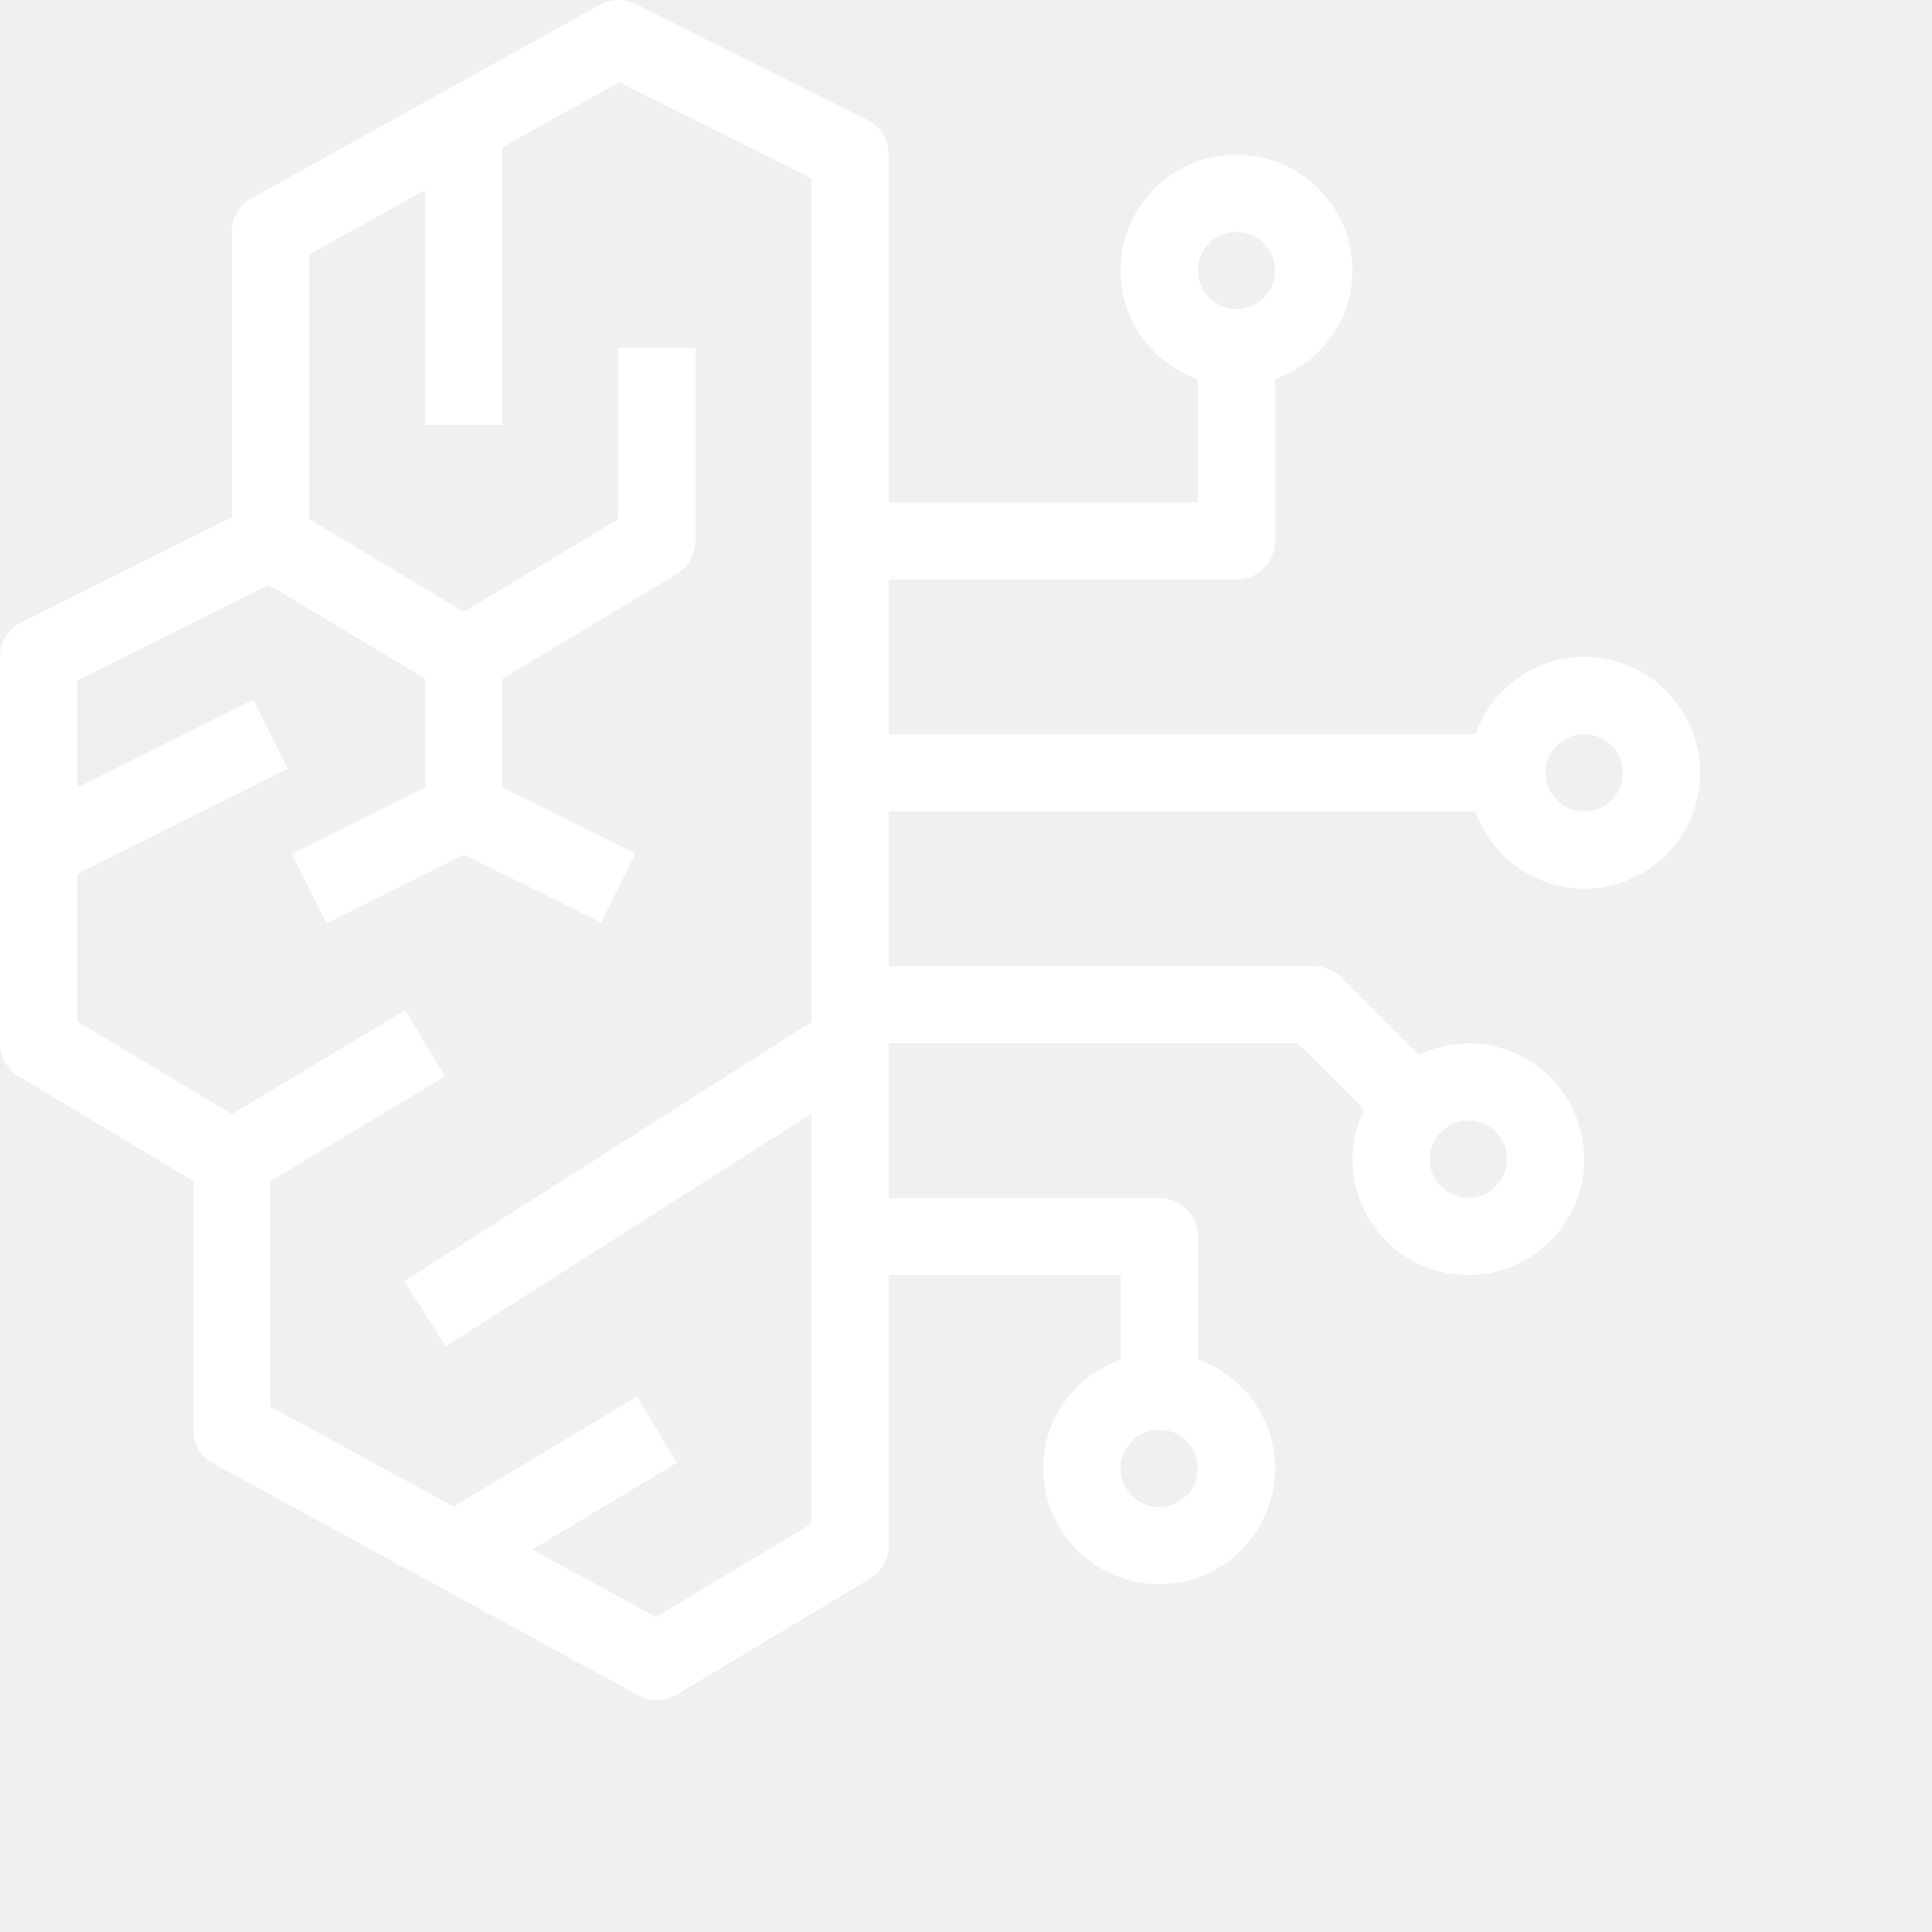
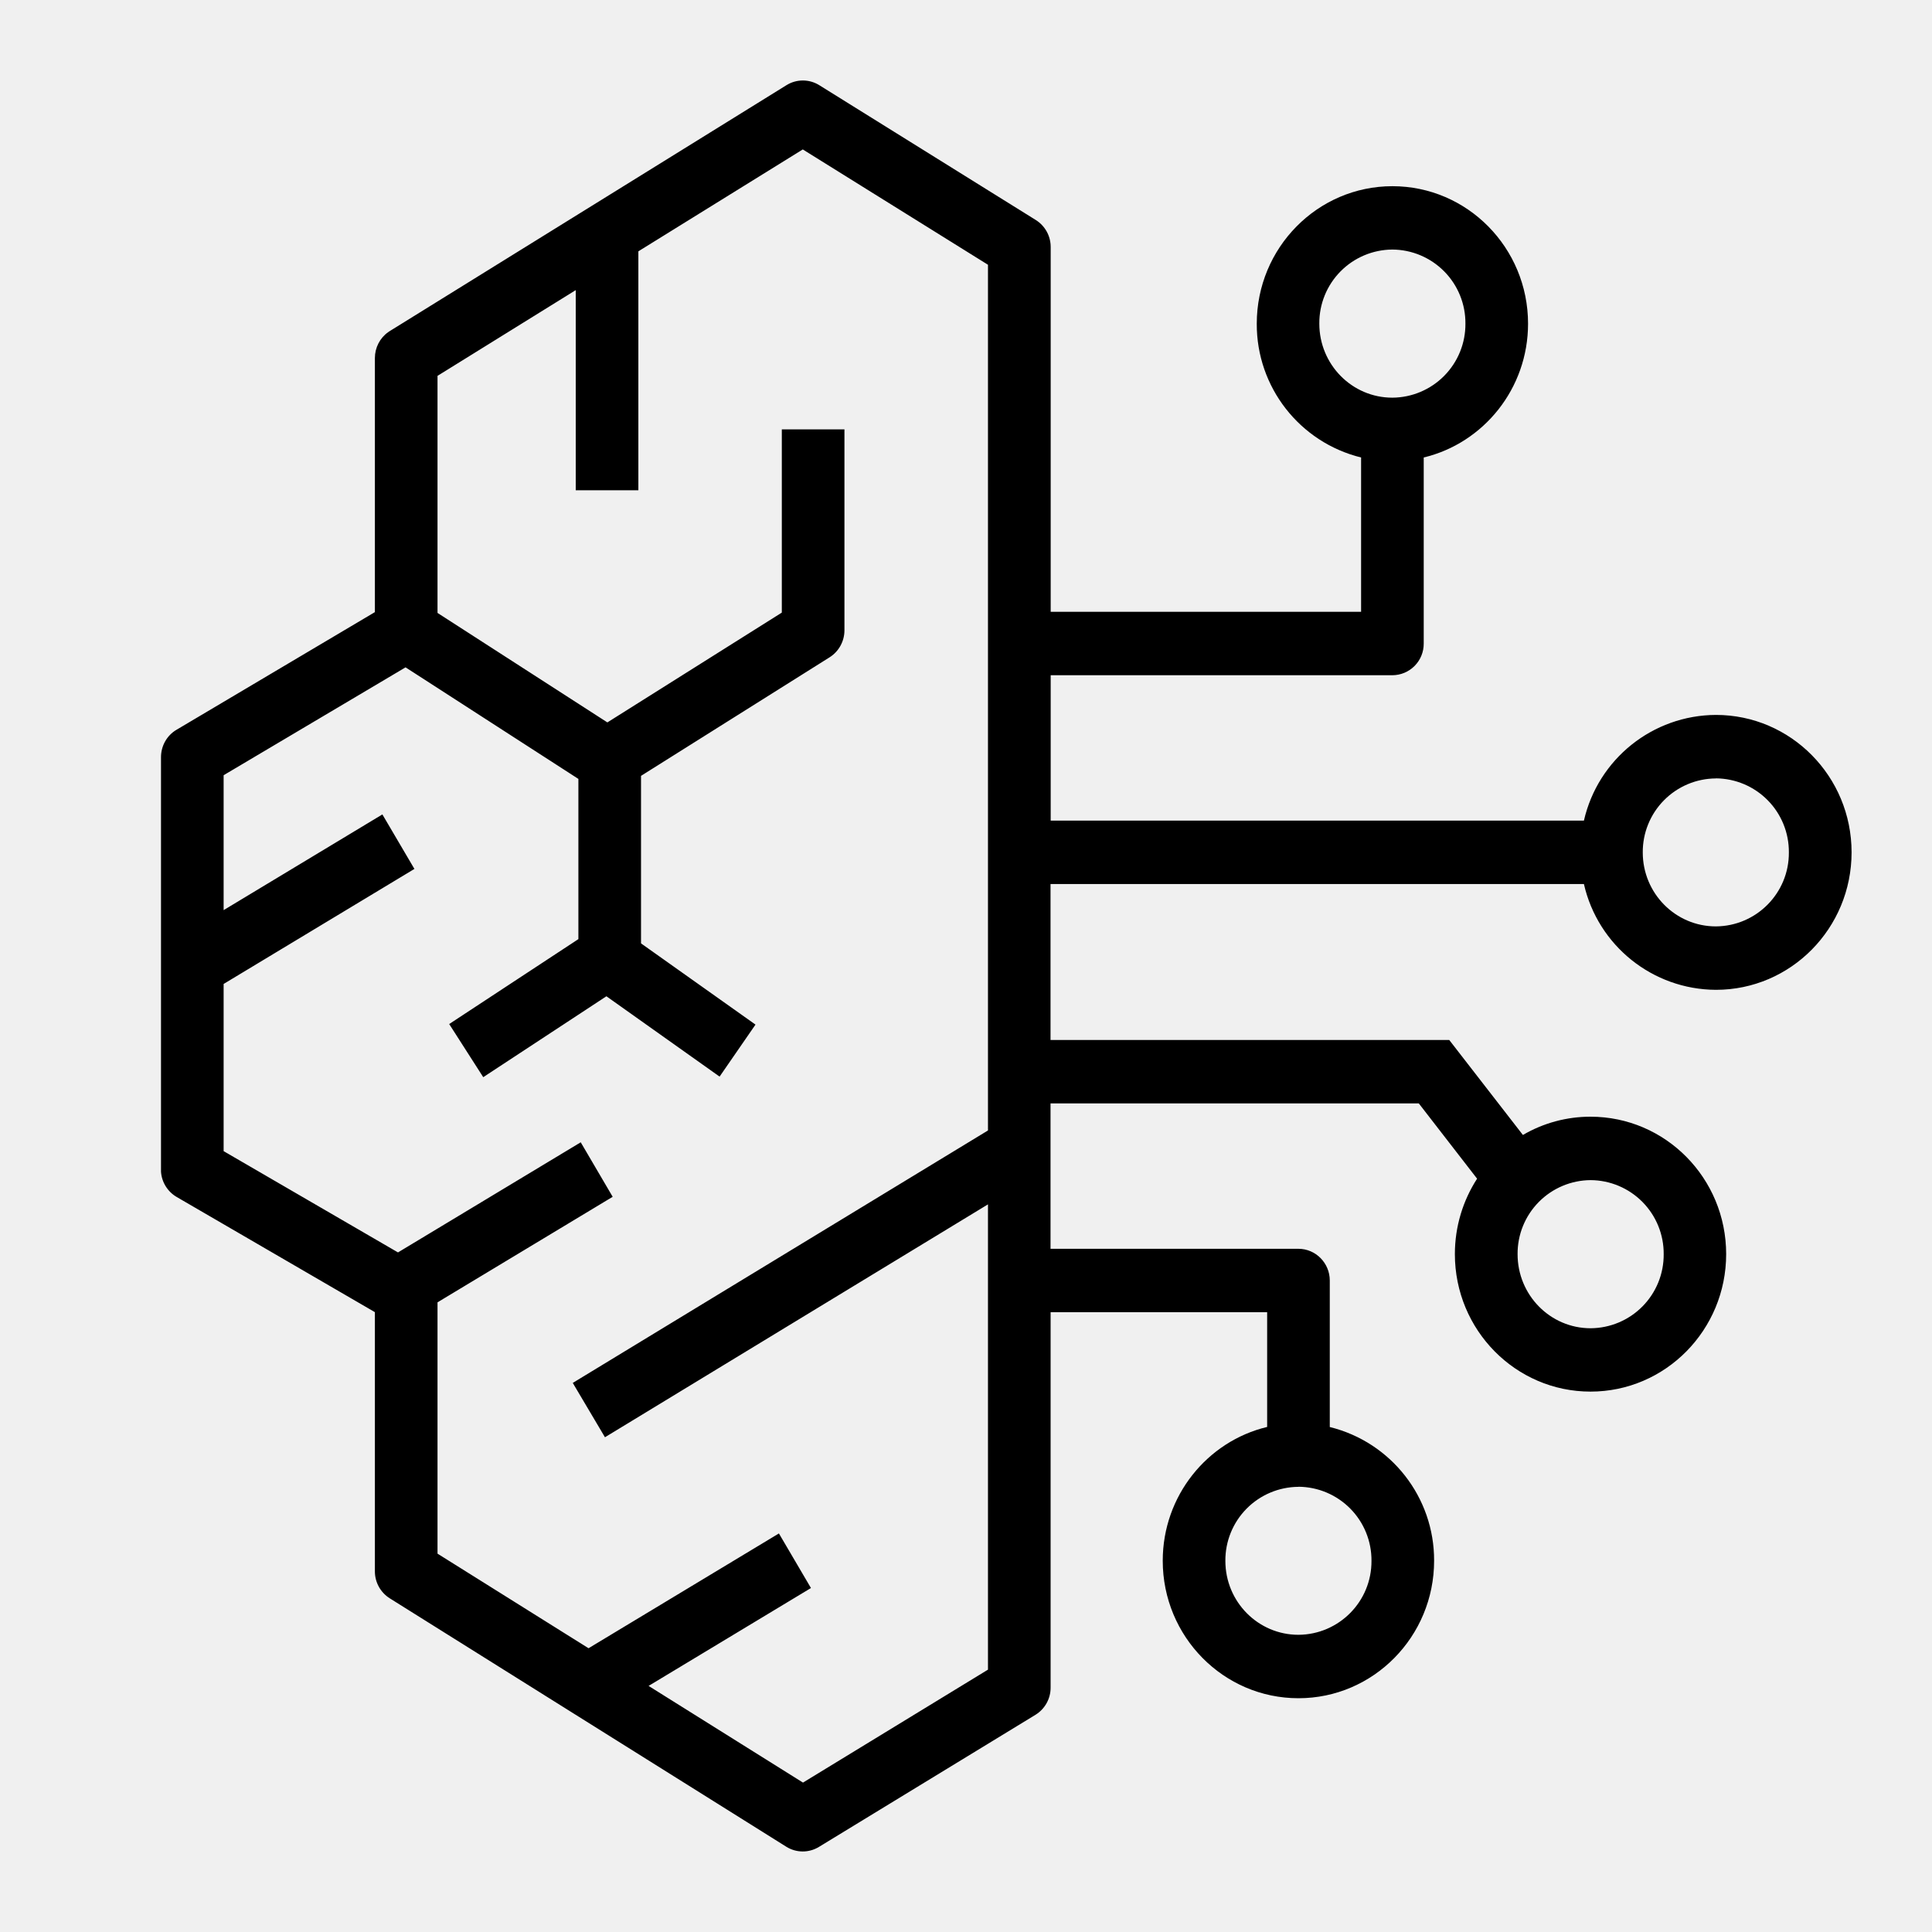
- <svg xmlns="http://www.w3.org/2000/svg" width="100" height="100" viewBox="0 0 100 100" version="1.1">
-   <g stroke="none" stroke-width="1" fill="none" fill-rule="evenodd">
-     <g transform="scale(2, 2)" fill="#FFFFFF">
-       <path d="M41,21 C40.448,21 40,20.551 40,20 C40,19.449 40.448,19 41,19 C41.552,19 42,19.449 42,20 C42,20.551 41.552,21 41,21 L41,21 Z M16.977,41.848 L13.774,40.102 L17.515,37.857 L16.485,36.143 L11.738,38.991 L7,36.406 L7,30.566 L11.515,27.857 L10.485,26.143 L6,28.834 L2,26.434 L2,22.618 L7.447,19.895 L6.553,18.105 L2,20.382 L2,17.618 L6.956,15.14 L11,17.566 L11,20.382 L7.553,22.105 L8.447,23.895 L12.003,22.117 L15.557,23.877 L16.443,22.085 L13,20.38 L13,17.566 L17.515,14.857 C17.815,14.677 18,14.351 18,14 L18,9 L16,9 L16,13.434 L12,15.834 L8,13.434 L8,6.588 L11,4.922 L11,11 L13,11 L13,3.811 L16.024,2.13 L21.002,4.616 L21.001,26.45 L10.463,33.156 L11.537,34.844 L21.001,28.822 L21,39.434 L16.977,41.848 Z M38,29 C38.552,29 39,29.449 39,30 C39,30.551 38.552,31 38,31 C37.448,31 37,30.551 37,30 C37,29.449 37.448,29 38,29 L38,29 Z M30,39 C29.448,39 29,38.551 29,38 C29,37.449 29.448,37 30,37 C30.552,37 31,37.449 31,38 C31,38.551 30.552,39 30,39 L30,39 Z M32,6 C32.552,6 33,6.449 33,7 C33,7.551 32.552,8 32,8 C31.448,8 31,7.551 31,7 C31,6.449 31.448,6 32,6 L32,6 Z M41,17 C39.698,17 38.598,17.839 38.184,19 L23.001,19 L23.001,15 L32,15 C32.553,15 33,14.552 33,14 L33,9.816 C34.161,9.402 35,8.302 35,7 C35,5.346 33.654,4 32,4 C30.346,4 29,5.346 29,7 C29,8.302 29.839,9.402 31,9.816 L31,13 L23.001,13 L23.002,3.998 C23.002,3.619 22.788,3.273 22.449,3.104 L16.447,0.105 C16.151,-0.042 15.803,-0.034 15.515,0.126 L6.515,5.126 C6.197,5.302 6,5.637 6,6 L6,13.382 L0.553,16.105 C0.214,16.275 0,16.621 0,17 L0,27 C0,27.351 0.185,27.677 0.485,27.857 L5,30.566 L5,37 C5,37.366 5.2,37.703 5.521,37.878 L16.521,43.878 C16.671,43.959 16.835,44 17,44 C17.179,44 17.356,43.952 17.515,43.857 L22.515,40.857 C22.815,40.677 23,40.351 23,40 L23,33 L29,33 L29,35.184 C27.839,35.598 27,36.698 27,38 C27,39.654 28.346,41 30,41 C31.654,41 33,39.654 33,38 C33,36.698 32.161,35.598 31,35.184 L31,32 C31,31.448 30.553,31 30,31 L23,31 L23.001,27 L33.586,27 L35.301,28.715 C35.113,29.106 35,29.538 35,30 C35,31.654 36.346,33 38,33 C39.654,33 41,31.654 41,30 C41,28.346 39.654,27 38,27 C37.538,27 37.106,27.113 36.715,27.301 L34.707,25.293 C34.52,25.105 34.266,25 34,25 L23.001,25 L23.001,21 L38.184,21 C38.598,22.161 39.698,23 41,23 C42.654,23 44,21.654 44,20 C44,18.346 42.654,17 41,17 L41,17 Z" />
-     </g>
-   </g>
+ <svg xmlns="http://www.w3.org/2000/svg" fill="currentColor" fill-rule="evenodd" height="1em" style="flex:none;line-height:1" viewBox="0 0 24 24" width="1em">
+   <path d="M13.05 15.513h3.08c.214 0 .389.177.389.394v1.82a1.704 1.704 0 011.296 1.661c0 .943-.755 1.708-1.685 1.708-.931 0-1.686-.765-1.686-1.708 0-.807.554-1.484 1.297-1.662v-1.425h-2.69v4.663a.395.395 0 01-.188.338l-2.69 1.641a.385.385 0 01-.405-.002l-4.926-3.086a.395.395 0 01-.185-.336V16.3L2.196 14.87A.395.395 0 012 14.555L2 14.528V9.406c0-.14.073-.27.192-.34l2.465-1.462V4.448c0-.129.062-.249.165-.322l.021-.014L9.77 1.058a.385.385 0 01.407 0l2.69 1.675a.395.395 0 01.185.336V7.6h3.856V5.683a1.704 1.704 0 01-1.296-1.662c0-.943.755-1.708 1.685-1.708.931 0 1.685.765 1.685 1.708 0 .807-.553 1.484-1.296 1.662v2.311a.391.391 0 01-.389.394h-4.245v1.806h6.624a1.69 1.69 0 011.64-1.313c.93 0 1.685.764 1.685 1.707 0 .943-.754 1.708-1.685 1.708a1.69 1.69 0 01-1.64-1.314H13.05v1.937h4.953l.915 1.18a1.66 1.66 0 01.84-.227c.931 0 1.685.764 1.685 1.707 0 .943-.754 1.708-1.685 1.708-.93 0-1.685-.765-1.685-1.708 0-.346.102-.668.276-.937l-.724-.935H13.05v1.806zM9.973 1.856L7.93 3.122V6.09h-.778V3.604L5.435 4.669v2.945l2.11 1.36L9.712 7.61V5.334h.778V7.83c0 .136-.07.263-.184.335L7.963 9.638v2.081l1.422 1.009-.446.646-1.406-.998-1.53 1.005-.423-.66 1.605-1.055v-1.99L5.038 8.29l-2.26 1.34v1.676l1.972-1.189.398.677-2.37 1.429V14.3l2.166 1.258 2.27-1.368.397.677-2.176 1.311V19.3l1.876 1.175 2.365-1.426.398.678-2.017 1.216 1.918 1.201 2.298-1.403v-5.78l-4.758 2.893-.4-.675 5.158-3.136V3.289L9.972 1.856zM16.13 18.47a.913.913 0 00-.908.92c0 .507.406.918.908.918a.913.913 0 00.907-.919.913.913 0 00-.907-.92zm3.63-3.81a.913.913 0 00-.908.92c0 .508.406.92.907.92a.913.913 0 00.908-.92.913.913 0 00-.908-.92zm1.555-4.99a.913.913 0 00-.908.92c0 .507.407.918.908.918a.913.913 0 00.907-.919.913.913 0 00-.907-.92zM17.296 3.1a.913.913 0 00-.907.92c0 .508.406.92.907.92a.913.913 0 00.908-.92.913.913 0 00-.908-.92z" />
</svg>
